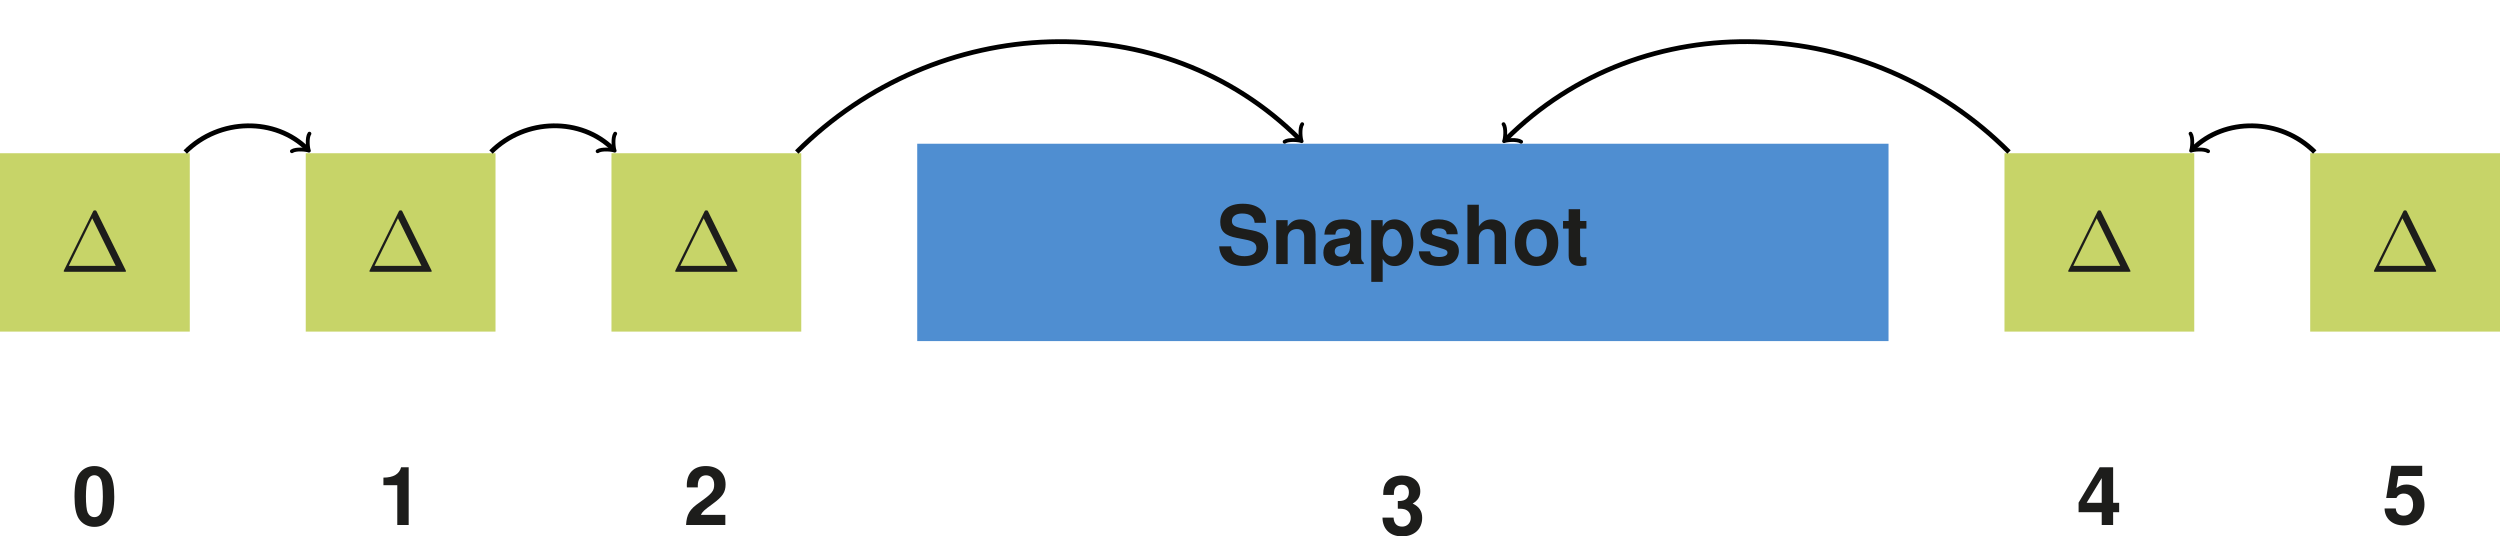
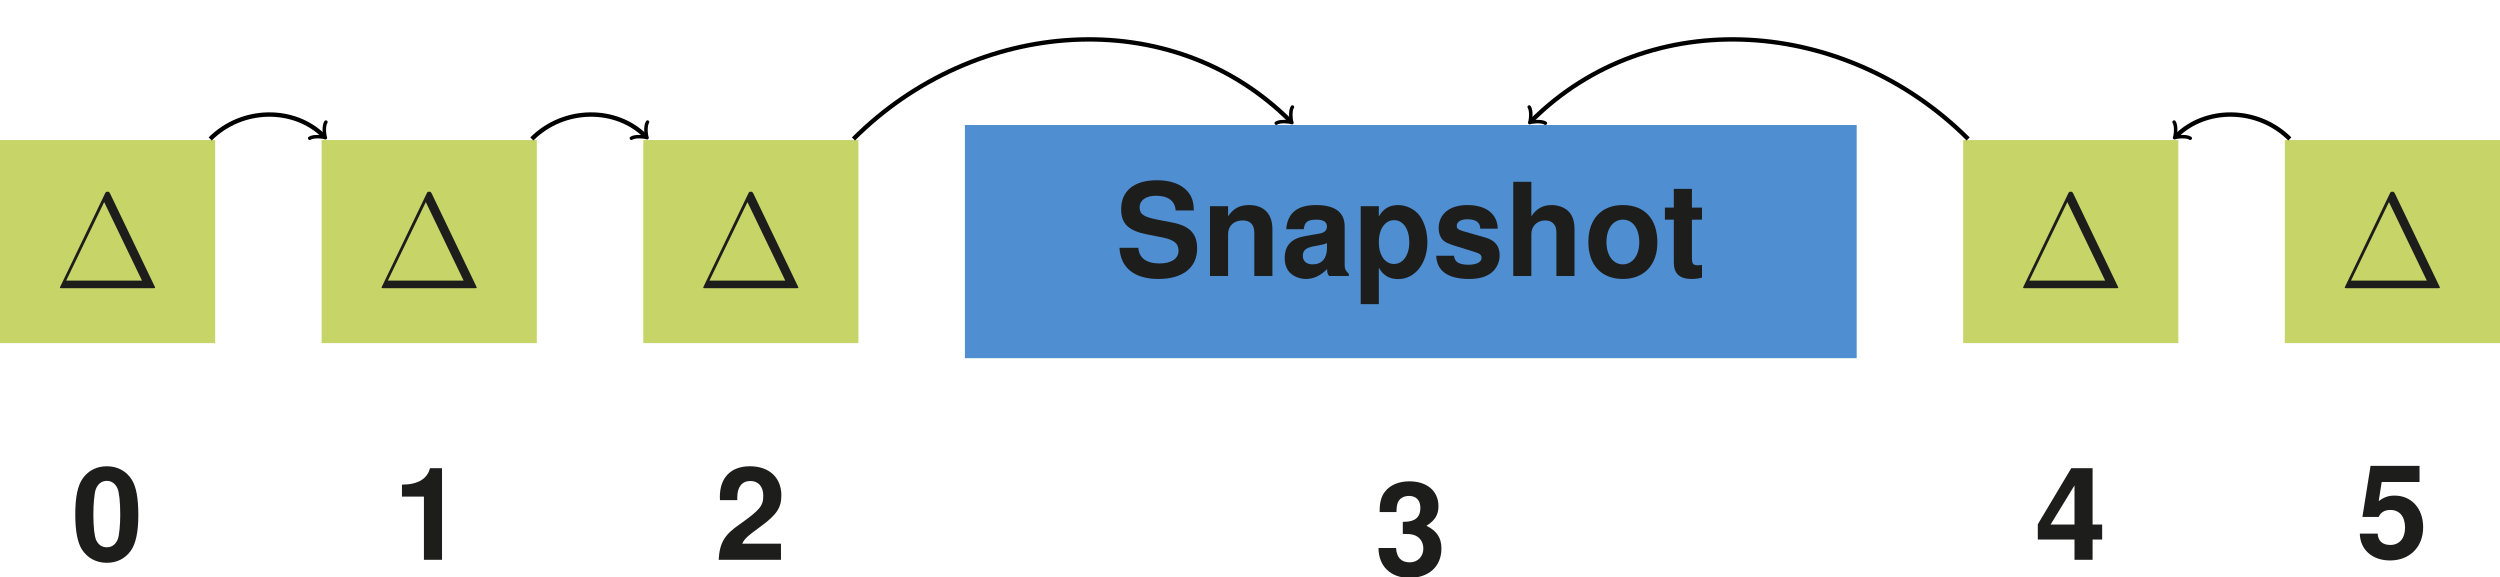
- <svg xmlns="http://www.w3.org/2000/svg" xmlns:xlink="http://www.w3.org/1999/xlink" version="1.1" width="416.692pt" height="89.281pt" viewBox="-.363 -15.309 416.692 89.281">
+ <svg xmlns="http://www.w3.org/2000/svg" xmlns:xlink="http://www.w3.org/1999/xlink" version="1.1" width="453.852pt" height="104.694pt" viewBox="-.363 -15.309 453.852 104.694">
  <defs>
-     <path id="g2-48" d="M3.707-9.83C2.675-9.83 1.792-9.396 1.208-8.595C.652-7.848 .394-6.612 .394-4.752C.394-3.055 .625-1.847 1.073-1.113C1.643-.204 2.58 .312 3.707 .312C4.752 .312 5.608-.109 6.205-.923C6.748-1.657 7.02-2.906 7.02-4.698C7.02-6.463 6.803-7.658 6.341-8.405C5.771-9.328 4.834-9.83 3.707-9.83ZM3.707-8.296C4.196-8.296 4.589-8.025 4.82-7.522C5.01-7.115 5.119-6.056 5.119-4.739C5.119-3.666 5.01-2.58 4.874-2.2C4.657-1.629 4.25-1.317 3.707-1.317C3.204-1.317 2.824-1.575 2.593-2.064C2.403-2.471 2.295-3.49 2.295-4.766C2.295-5.893 2.403-6.993 2.539-7.386C2.756-7.97 3.164-8.296 3.707-8.296Z" />
-     <path id="g2-49" d="M3.232-6.64V0H5.132V-9.627H3.87C3.571-8.486 2.58-7.902 .923-7.902V-6.64H3.232Z" />
-     <path id="g2-50" d="M6.952-1.697H2.879C3.123-2.213 3.422-2.485 4.834-3.517C6.504-4.739 6.993-5.472 6.993-6.775C6.993-8.636 5.716-9.83 3.693-9.83C1.697-9.83 .53-8.649 .53-6.612C.53-6.531 .53-6.422 .543-6.273H2.363V-6.585C2.363-7.658 2.865-8.283 3.734-8.283C4.576-8.283 5.092-7.699 5.092-6.735C5.092-5.676 4.752-5.255 2.634-3.748C1.005-2.634 .502-1.779 .407 0H6.952V-1.697Z" />
-     <path id="g2-51" d="M2.946-4.304C3.612-4.304 3.734-4.291 4.06-4.209C4.698-4.033 5.105-3.476 5.105-2.77C5.105-1.928 4.508-1.317 3.68-1.317C2.783-1.317 2.295-1.833 2.24-2.824H.394C.407-.896 1.67 .312 3.639 .312C5.689 .312 7.006-.896 7.006-2.77C7.006-3.897 6.517-4.63 5.431-5.16C6.327-5.716 6.694-6.327 6.694-7.21C6.694-8.812 5.499-9.83 3.639-9.83C2.539-9.83 1.616-9.45 1.073-8.744C.692-8.269 .516-7.617 .516-6.762V-6.599H2.281C2.295-7.115 2.335-7.373 2.43-7.617C2.607-8.038 3.041-8.296 3.598-8.296C4.359-8.296 4.793-7.834 4.793-7.033C4.793-6.069 4.236-5.581 3.109-5.581H2.946V-4.304Z" />
-     <path id="g2-52" d="M7.088-3.707H6.083V-9.627H3.843L.326-3.734V-2.132H4.182V0H6.083V-2.132H7.088V-3.707ZM4.182-3.707H1.67L4.182-7.821V-3.707Z" />
-     <path id="g2-53" d="M6.64-9.627H1.494L.638-4.263H2.349C2.553-4.739 2.987-4.997 3.571-4.997C4.535-4.997 5.119-4.304 5.119-3.136C5.119-2.01 4.521-1.317 3.571-1.317C2.743-1.317 2.281-1.738 2.24-2.512H.367C.394-.828 1.67 .312 3.544 .312C5.608 .312 7.02-1.1 7.02-3.177C7.02-5.146 5.798-6.504 4.019-6.504C3.381-6.504 2.906-6.341 2.349-5.92L2.661-7.93H6.64V-9.627Z" />
-     <path id="g2-83" d="M8.242-6.884C8.242-7.794 8.038-8.391 7.549-8.934C6.884-9.667 5.784-10.061 4.359-10.061C1.982-10.061 .611-8.948 .611-7.02C.611-5.485 1.385-4.739 3.394-4.359L4.779-4.087C6.137-3.829 6.64-3.449 6.64-2.648C6.64-1.819 5.879-1.317 4.644-1.317C3.259-1.317 2.485-1.901 2.417-2.96H.434C.557-.842 2.01 .312 4.535 .312C7.088 .312 8.595-.883 8.595-2.892C8.595-4.454 7.807-5.268 5.974-5.621L4.426-5.92C2.974-6.205 2.553-6.49 2.553-7.21C2.553-7.957 3.218-8.432 4.263-8.432C5.553-8.432 6.273-7.889 6.341-6.884H8.242Z" />
-     <path id="g2-97" d="M7.115-.231C6.775-.543 6.68-.747 6.68-1.127V-5.2C6.68-6.694 5.662-7.454 3.68-7.454S.665-6.612 .543-4.915H2.376C2.471-5.676 2.783-5.92 3.72-5.92C4.454-5.92 4.82-5.676 4.82-5.187C4.82-4.942 4.698-4.725 4.494-4.616C4.236-4.481 4.236-4.481 3.299-4.331L2.539-4.196C1.086-3.951 .38-3.204 .38-1.887C.38-1.263 .557-.747 .896-.38C1.317 .054 1.955 .312 2.607 .312C3.422 .312 4.168-.041 4.834-.733C4.834-.353 4.874-.217 5.051 0H7.115V-.231ZM4.82-2.946C4.82-1.847 4.277-1.222 3.313-1.222C2.675-1.222 2.281-1.561 2.281-2.105C2.281-2.675 2.58-2.946 3.367-3.109L4.019-3.232C4.521-3.327 4.603-3.354 4.82-3.462V-2.946Z" />
-     <path id="g2-104" d="M.91-9.898V0H2.811V-4.399C2.811-5.241 3.422-5.839 4.277-5.839C4.684-5.839 5.01-5.689 5.228-5.39C5.39-5.146 5.445-4.956 5.445-4.481V0H7.346V-4.915C7.346-5.825 7.101-6.477 6.599-6.898C6.178-7.251 5.567-7.454 4.956-7.454C4.019-7.454 3.34-7.074 2.811-6.273V-9.898H.91Z" />
-     <path id="g2-110" d="M.855-7.332V0H2.756V-4.399C2.756-5.268 3.367-5.839 4.291-5.839C5.105-5.839 5.513-5.39 5.513-4.521V0H7.414V-4.915C7.414-6.531 6.517-7.454 4.956-7.454C3.965-7.454 3.299-7.088 2.756-6.273V-7.332H.855Z" />
-     <path id="g2-111" d="M4.087-7.454C1.847-7.454 .475-5.974 .475-3.571C.475-1.154 1.847 .312 4.101 .312C6.327 .312 7.726-1.168 7.726-3.517C7.726-6.001 6.382-7.454 4.087-7.454ZM4.101-5.92C5.146-5.92 5.825-4.983 5.825-3.544C5.825-2.172 5.119-1.222 4.101-1.222C3.069-1.222 2.376-2.172 2.376-3.571S3.069-5.92 4.101-5.92Z" />
-     <path id="g2-112" d="M2.688-7.332H.788V2.96H2.688V-.869C3.15-.054 3.802 .326 4.725 .326C6.49 .326 7.794-1.331 7.794-3.557C7.794-4.589 7.495-5.621 7.006-6.3C6.517-6.993 5.608-7.454 4.725-7.454C3.802-7.454 3.15-7.061 2.688-6.246V-7.332ZM4.291-5.866C5.255-5.866 5.893-4.929 5.893-3.53C5.893-2.2 5.228-1.263 4.291-1.263C3.34-1.263 2.688-2.186 2.688-3.557S3.34-5.866 4.291-5.866Z" />
-     <path id="g2-115" d="M6.857-4.97C6.83-6.517 5.635-7.454 3.666-7.454C1.806-7.454 .652-6.517 .652-5.01C.652-4.521 .801-4.101 1.059-3.815C1.317-3.557 1.548-3.435 2.254-3.204L4.521-2.498C4.997-2.349 5.16-2.2 5.16-1.901C5.16-1.453 4.63-1.181 3.748-1.181C3.259-1.181 2.865-1.276 2.621-1.439C2.417-1.589 2.335-1.738 2.254-2.132H.394C.448-.53 1.629 .312 3.856 .312C4.874 .312 5.648 .095 6.192-.339S7.061-1.453 7.061-2.172C7.061-3.123 6.585-3.734 5.621-4.019L3.218-4.712C2.688-4.874 2.553-4.983 2.553-5.282C2.553-5.689 2.987-5.961 3.652-5.961C4.562-5.961 5.01-5.635 5.024-4.97H6.857Z" />
-     <path id="g2-116" d="M4.087-7.183H3.028V-9.152H1.127V-7.183H.19V-5.92H1.127V-1.412C1.127-.258 1.738 .312 2.987 .312C3.408 .312 3.748 .272 4.087 .163V-1.168C3.897-1.141 3.788-1.127 3.652-1.127C3.15-1.127 3.028-1.276 3.028-1.928V-5.92H4.087V-7.183Z" />
-     <path id="g0-1" d="M6.183-9.985C6.083-10.186 6.054-10.243 5.853-10.243C5.638-10.243 5.609-10.186 5.509-9.985L.717-.287C.689-.244 .66-.158 .66-.1C.66-.014 .674 0 .961 0H10.731C11.018 0 11.032-.014 11.032-.1C11.032-.158 11.004-.244 10.975-.287L6.183-9.985ZM5.409-8.923L9.325-.99H1.506L5.409-8.923Z" />
+     <path id="g2-48" d="M6.404-16.985C4.622-16.985 3.097-16.234 2.088-14.85C1.126-13.56 .68-11.425 .68-8.211C.68-5.278 1.079-3.191 1.853-1.924C2.839-.352 4.457 .54 6.404 .54C8.211 .54 9.689-.188 10.721-1.595C11.659-2.862 12.129-5.02 12.129-8.117C12.129-11.167 11.753-13.231 10.956-14.522C9.97-16.117 8.352-16.985 6.404-16.985ZM6.404-14.334C7.249-14.334 7.929-13.865 8.328-12.997C8.657-12.293 8.844-10.463 8.844-8.187C8.844-6.334 8.657-4.457 8.422-3.8C8.047-2.815 7.343-2.276 6.404-2.276C5.536-2.276 4.88-2.721 4.481-3.566C4.152-4.27 3.965-6.029 3.965-8.234C3.965-10.181 4.152-12.082 4.387-12.762C4.762-13.771 5.466-14.334 6.404-14.334Z" />
+     <path id="g2-49" d="M5.583-11.472V0H8.868V-16.633H6.686C6.17-14.662 4.457-13.654 1.595-13.654V-11.472H5.583Z" />
+     <path id="g2-50" d="M12.011-2.932H4.973C5.396-3.824 5.912-4.293 8.352-6.076C11.237-8.187 12.082-9.454 12.082-11.706C12.082-14.92 9.877-16.985 6.381-16.985C2.932-16.985 .915-14.944 .915-11.425C.915-11.284 .915-11.096 .938-10.838H4.082V-11.378C4.082-13.231 4.95-14.31 6.451-14.31C7.906-14.31 8.797-13.302 8.797-11.636C8.797-9.806 8.211-9.079 4.551-6.475C1.736-4.551 .868-3.073 .704 0H12.011V-2.932Z" />
+     <path id="g2-51" d="M5.091-7.437C6.24-7.437 6.451-7.413 7.014-7.272C8.117-6.968 8.821-6.006 8.821-4.786C8.821-3.331 7.789-2.276 6.358-2.276C4.809-2.276 3.965-3.167 3.871-4.88H.68C.704-1.548 2.886 .54 6.287 .54C9.83 .54 12.105-1.548 12.105-4.786C12.105-6.733 11.261-8 9.384-8.915C10.932-9.877 11.566-10.932 11.566-12.457C11.566-15.225 9.501-16.985 6.287-16.985C4.387-16.985 2.792-16.328 1.853-15.108C1.196-14.287 .891-13.161 .891-11.683V-11.401H3.941C3.965-12.293 4.035-12.739 4.199-13.161C4.504-13.888 5.255-14.334 6.217-14.334C7.531-14.334 8.281-13.536 8.281-12.152C8.281-10.486 7.319-9.642 5.372-9.642H5.091V-7.437Z" />
+     <path id="g2-52" d="M12.246-6.404H10.51V-16.633H6.639L.563-6.451V-3.683H7.226V0H10.51V-3.683H12.246V-6.404ZM7.226-6.404H2.886L7.226-13.513V-6.404Z" />
+     <path id="g2-53" d="M11.472-16.633H2.581L1.103-7.366H4.059C4.41-8.187 5.161-8.633 6.17-8.633C7.836-8.633 8.844-7.437 8.844-5.419C8.844-3.472 7.812-2.276 6.17-2.276C4.739-2.276 3.941-3.003 3.871-4.34H.633C.68-1.431 2.886 .54 6.123 .54C9.689 .54 12.129-1.9 12.129-5.49C12.129-8.891 10.017-11.237 6.944-11.237C5.841-11.237 5.02-10.956 4.059-10.228L4.598-13.7H11.472V-16.633Z" />
+     <path id="g2-83" d="M14.24-11.894C14.24-13.466 13.888-14.498 13.044-15.436C11.894-16.703 9.994-17.384 7.531-17.384C3.425-17.384 1.056-15.46 1.056-12.129C1.056-9.478 2.393-8.187 5.865-7.531L8.258-7.061C10.604-6.616 11.472-5.959 11.472-4.575C11.472-3.144 10.158-2.276 8.023-2.276C5.63-2.276 4.293-3.284 4.176-5.114H.751C.962-1.454 3.472 .54 7.836 .54C12.246 .54 14.85-1.525 14.85-4.997C14.85-7.695 13.489-9.102 10.322-9.712L7.648-10.228C5.138-10.721 4.41-11.214 4.41-12.457C4.41-13.747 5.56-14.568 7.366-14.568C9.595-14.568 10.838-13.63 10.956-11.894H14.24Z" />
+     <path id="g2-97" d="M12.293-.399C11.706-.938 11.542-1.29 11.542-1.947V-8.985C11.542-11.566 9.783-12.879 6.358-12.879S1.15-11.425 .938-8.492H4.105C4.27-9.806 4.809-10.228 6.428-10.228C7.695-10.228 8.328-9.806 8.328-8.962C8.328-8.539 8.117-8.164 7.765-7.976C7.319-7.742 7.319-7.742 5.701-7.484L4.387-7.249C1.877-6.827 .657-5.536 .657-3.261C.657-2.182 .962-1.29 1.548-.657C2.276 .094 3.378 .54 4.504 .54C5.912 .54 7.202-.07 8.352-1.267C8.352-.61 8.422-.375 8.727 0H12.293V-.399ZM8.328-5.091C8.328-3.191 7.39-2.111 5.724-2.111C4.622-2.111 3.941-2.698 3.941-3.636C3.941-4.622 4.457-5.091 5.818-5.372L6.944-5.583C7.812-5.748 7.953-5.795 8.328-5.982V-5.091Z" />
+     <path id="g2-104" d="M1.572-17.102V0H4.856V-7.601C4.856-9.055 5.912-10.088 7.39-10.088C8.094-10.088 8.657-9.83 9.032-9.313C9.313-8.891 9.407-8.563 9.407-7.742V0H12.692V-8.492C12.692-10.064 12.269-11.19 11.401-11.918C10.674-12.527 9.618-12.879 8.563-12.879C6.944-12.879 5.771-12.222 4.856-10.838V-17.102H1.572Z" />
+     <path id="g2-110" d="M1.478-12.668V0H4.762V-7.601C4.762-9.102 5.818-10.088 7.413-10.088C8.821-10.088 9.525-9.313 9.525-7.812V0H12.809V-8.492C12.809-11.284 11.261-12.879 8.563-12.879C6.85-12.879 5.701-12.246 4.762-10.838V-12.668H1.478Z" />
+     <path id="g2-111" d="M7.061-12.879C3.191-12.879 .821-10.322 .821-6.17C.821-1.994 3.191 .54 7.085 .54C10.932 .54 13.349-2.018 13.349-6.076C13.349-10.369 11.026-12.879 7.061-12.879ZM7.085-10.228C8.891-10.228 10.064-8.61 10.064-6.123C10.064-3.754 8.844-2.111 7.085-2.111C5.302-2.111 4.105-3.754 4.105-6.17S5.302-10.228 7.085-10.228Z" />
+     <path id="g2-112" d="M4.645-12.668H1.361V5.114H4.645V-1.501C5.443-.094 6.569 .563 8.164 .563C11.214 .563 13.466-2.299 13.466-6.146C13.466-7.929 12.95-9.712 12.105-10.885C11.261-12.082 9.689-12.879 8.164-12.879C6.569-12.879 5.443-12.199 4.645-10.791V-12.668ZM7.413-10.135C9.079-10.135 10.181-8.516 10.181-6.1C10.181-3.8 9.032-2.182 7.413-2.182C5.771-2.182 4.645-3.777 4.645-6.146S5.771-10.135 7.413-10.135Z" />
+     <path id="g2-115" d="M11.847-8.586C11.8-11.261 9.736-12.879 6.334-12.879C3.12-12.879 1.126-11.261 1.126-8.657C1.126-7.812 1.384-7.085 1.83-6.592C2.276-6.146 2.674-5.935 3.894-5.536L7.812-4.317C8.633-4.059 8.915-3.8 8.915-3.284C8.915-2.51 8-2.041 6.475-2.041C5.63-2.041 4.95-2.205 4.528-2.487C4.176-2.745 4.035-3.003 3.894-3.683H.68C.774-.915 2.815 .54 6.663 .54C8.422 .54 9.759 .164 10.698-.586S12.199-2.51 12.199-3.754C12.199-5.396 11.378-6.451 9.712-6.944L5.56-8.14C4.645-8.422 4.41-8.61 4.41-9.126C4.41-9.83 5.161-10.299 6.311-10.299C7.882-10.299 8.657-9.736 8.68-8.586H11.847Z" />
+     <path id="g2-116" d="M7.061-12.41H5.232V-15.812H1.947V-12.41H.328V-10.228H1.947V-2.44C1.947-.446 3.003 .54 5.161 .54C5.888 .54 6.475 .469 7.061 .282V-2.018C6.733-1.971 6.545-1.947 6.311-1.947C5.443-1.947 5.232-2.205 5.232-3.331V-10.228H7.061V-12.41Z" />
+     <path id="g0-1" d="M10.064-17.103C9.865-17.524 9.766-17.524 9.568-17.524C9.27-17.524 9.246-17.475 9.072-17.128L1.041-.421C1.016-.372 .917-.149 .917-.124C.917-.025 .942 0 1.388 0H17.723C18.169 0 18.194-.025 18.194-.124C18.194-.149 18.095-.372 18.07-.421L10.064-17.103ZM8.948-15.641L15.814-1.388H2.057L8.948-15.641Z" />
  </defs>
  <g id="page1">
-     <path d="M-.363 39.961H31.27V10.23H-.363Z" fill="#c7d468" />
-     <g fill="#1d1d1b" transform="matrix(1 0 0 1 -5.85304 4.9017)">
-       <use x="15.452" y="25.095" xlink:href="#g0-1" />
+     <path d="M-.363 46.98H38.699V10.117H-.363Z" fill="#c7d468" />
+     <g fill="#1d1d1b" transform="matrix(1 0 0 1 -9.56891 8.4673)">
+       <use x="19.168" y="28.549" xlink:href="#g0-1" />
    </g>
-     <path d="M50.598 39.961H82.227V10.23H50.598Z" fill="#c7d468" />
-     <g fill="#1d1d1b" transform="matrix(1 0 0 1 45.1063 4.9017)">
-       <use x="15.452" y="25.095" xlink:href="#g0-1" />
+     <path d="M58.027 46.98H97.09V10.117H58.027Z" fill="#c7d468" />
+     <g fill="#1d1d1b" transform="matrix(1 0 0 1 48.8221 8.4673)">
+       <use x="19.168" y="28.549" xlink:href="#g0-1" />
    </g>
-     <path d="M101.555 39.961H133.188V10.23H101.555Z" fill="#c7d468" />
-     <g fill="#1d1d1b" transform="matrix(1 0 0 1 96.0655 4.9017)">
-       <use x="15.452" y="25.095" xlink:href="#g0-1" />
+     <path d="M116.418 46.98H155.48V10.117H116.418Z" fill="#c7d468" />
+     <g fill="#1d1d1b" transform="matrix(1 0 0 1 107.2137 8.4673)">
+       <use x="19.168" y="28.549" xlink:href="#g0-1" />
    </g>
-     <path d="M152.516 41.543H314.411V8.648H152.516Z" fill="#4f8ed1" />
-     <g fill="#1d1d1b" transform="matrix(1 0 0 1 147.0245 3.6151)">
-       <use x="55.39" y="25.095" xlink:href="#g2-83" />
-       <use x="64.48" y="25.095" xlink:href="#g2-110" />
-       <use x="72.807" y="25.095" xlink:href="#g2-97" />
-       <use x="80.385" y="25.095" xlink:href="#g2-112" />
-       <use x="88.712" y="25.095" xlink:href="#g2-115" />
-       <use x="96.29" y="25.095" xlink:href="#g2-104" />
-       <use x="104.617" y="25.095" xlink:href="#g2-111" />
-       <use x="112.944" y="25.095" xlink:href="#g2-116" />
+     <path d="M174.808 49.715H336.703V7.383H174.808Z" fill="#4f8ed1" />
+     <g fill="#1d1d1b" transform="matrix(1 0 0 1 165.6047 6.2461)">
+       <use x="36.511" y="28.549" xlink:href="#g2-83" />
+       <use x="52.217" y="28.549" xlink:href="#g2-110" />
+       <use x="66.604" y="28.549" xlink:href="#g2-97" />
+       <use x="79.697" y="28.549" xlink:href="#g2-112" />
+       <use x="94.084" y="28.549" xlink:href="#g2-115" />
+       <use x="107.177" y="28.549" xlink:href="#g2-104" />
+       <use x="121.564" y="28.549" xlink:href="#g2-111" />
+       <use x="135.952" y="28.549" xlink:href="#g2-116" />
    </g>
-     <path d="M333.738 39.961H365.368V10.23H333.738Z" fill="#c7d468" />
-     <g fill="#1d1d1b" transform="matrix(1 0 0 1 328.2475 4.9017)">
-       <use x="15.452" y="25.095" xlink:href="#g0-1" />
+     <path d="M356.031 46.98H395.093V10.117H356.031Z" fill="#c7d468" />
+     <g fill="#1d1d1b" transform="matrix(1 0 0 1 346.8267 8.4673)">
+       <use x="19.168" y="28.549" xlink:href="#g0-1" />
    </g>
-     <path d="M384.695 39.961H416.329V10.23H384.695Z" fill="#c7d468" />
-     <g fill="#1d1d1b" transform="matrix(1 0 0 1 379.2065 4.9017)">
-       <use x="15.452" y="25.095" xlink:href="#g0-1" />
+     <path d="M414.422 46.98H453.488V10.117H414.422Z" fill="#c7d468" />
+     <g fill="#1d1d1b" transform="matrix(1 0 0 1 405.2177 8.4673)">
+       <use x="19.168" y="28.549" xlink:href="#g0-1" />
    </g>
-     <g fill="#1d1d1b" transform="matrix(1 0 0 1 -3.7888 47.105)">
-       <use x="15.452" y="25.095" xlink:href="#g2-48" />
+     <g fill="#1d1d1b" transform="matrix(1 0 0 1 -6.5462 57.7725)">
+       <use x="19.168" y="28.549" xlink:href="#g2-48" />
    </g>
-     <g fill="#1d1d1b" transform="matrix(1 0 0 1 47.1705 47.105)">
-       <use x="15.452" y="25.095" xlink:href="#g2-49" />
+     <g fill="#1d1d1b" transform="matrix(1 0 0 1 51.8448 57.7725)">
+       <use x="19.168" y="28.549" xlink:href="#g2-49" />
    </g>
-     <g fill="#1d1d1b" transform="matrix(1 0 0 1 98.1295 47.105)">
-       <use x="15.452" y="25.095" xlink:href="#g2-50" />
+     <g fill="#1d1d1b" transform="matrix(1 0 0 1 110.2357 57.7725)">
+       <use x="19.168" y="28.549" xlink:href="#g2-50" />
    </g>
-     <g fill="#1d1d1b" transform="matrix(1 0 0 1 214.2205 48.6872)">
-       <use x="15.452" y="25.095" xlink:href="#g2-51" />
+     <g fill="#1d1d1b" transform="matrix(1 0 0 1 230.0427 60.508)">
+       <use x="19.168" y="28.549" xlink:href="#g2-51" />
    </g>
-     <g fill="#1d1d1b" transform="matrix(1 0 0 1 330.3115 47.105)">
-       <use x="15.452" y="25.095" xlink:href="#g2-52" />
+     <g fill="#1d1d1b" transform="matrix(1 0 0 1 349.8497 57.7725)">
+       <use x="19.168" y="28.549" xlink:href="#g2-52" />
    </g>
-     <g fill="#1d1d1b" transform="matrix(1 0 0 1 381.2705 46.8597)">
-       <use x="15.452" y="25.095" xlink:href="#g2-53" />
+     <g fill="#1d1d1b" transform="matrix(1 0 0 1 408.2407 57.3486)">
+       <use x="19.168" y="28.549" xlink:href="#g2-53" />
    </g>
-     <path d="M30.512 10.031C36.262 4.289 45.602 4.289 50.852 9.531" stroke="#000" fill="none" stroke-width=".797" stroke-miterlimit="10" />
-     <path d="M51.215 6.969C50.758 7.609 50.941 9.441 51.125 9.805C50.762 9.625 48.93 9.441 48.289 9.898" stroke="#000" fill="none" stroke-width=".638" stroke-miterlimit="10" stroke-linecap="round" stroke-linejoin="round" />
-     <path d="M81.473 10.031C87.219 4.289 96.562 4.289 101.812 9.531" stroke="#000" fill="none" stroke-width=".797" stroke-miterlimit="10" />
-     <path d="M102.176 6.969C101.719 7.609 101.903 9.441 102.086 9.805C101.719 9.625 99.887 9.441 99.246 9.898" stroke="#000" fill="none" stroke-width=".638" stroke-miterlimit="10" stroke-linecap="round" stroke-linejoin="round" />
-     <path d="M132.434 10.031C155.792-13.328 193.458-14.91 216.316 7.949" stroke="#000" fill="none" stroke-width=".797" stroke-miterlimit="10" />
-     <path d="M216.684 5.387C216.227 6.027 216.407 7.859 216.59 8.223C216.227 8.039 214.395 7.859 213.754 8.316" stroke="#000" fill="none" stroke-width=".638" stroke-miterlimit="10" stroke-linecap="round" stroke-linejoin="round" />
-     <path d="M334.493 10.031C311.128-13.328 273.469-14.91 250.606 7.949" stroke="#000" fill="none" stroke-width=".797" stroke-miterlimit="10" />
-     <path d="M253.172 8.316C252.531 7.859 250.699 8.039 250.332 8.223C250.515 7.859 250.699 6.027 250.242 5.387" stroke="#000" fill="none" stroke-width=".638" stroke-miterlimit="10" stroke-linecap="round" stroke-linejoin="round" />
-     <path d="M385.454 10.031C379.704 4.289 370.363 4.289 365.113 9.531" stroke="#000" fill="none" stroke-width=".797" stroke-miterlimit="10" />
-     <path d="M367.676 9.898C367.035 9.441 365.203 9.625 364.84 9.805C365.023 9.441 365.207 7.609 364.75 6.969" stroke="#000" fill="none" stroke-width=".638" stroke-miterlimit="10" stroke-linecap="round" stroke-linejoin="round" />
+     <path d="M37.793 9.918C43.625 4.094 53.102 4.094 58.434 9.418" stroke="#000" fill="none" stroke-width=".797" stroke-miterlimit="10" />
+     <path d="M58.801 6.855C58.34 7.496 58.527 9.328 58.711 9.695C58.344 9.512 56.512 9.328 55.871 9.789" stroke="#000" fill="none" stroke-width=".638" stroke-miterlimit="10" stroke-linecap="round" stroke-linejoin="round" />
+     <path d="M96.184 9.918C102.016 4.094 111.492 4.094 116.824 9.418" stroke="#000" fill="none" stroke-width=".797" stroke-miterlimit="10" />
+     <path d="M117.191 6.855C116.734 7.496 116.918 9.328 117.101 9.695C116.734 9.512 114.902 9.328 114.261 9.789" stroke="#000" fill="none" stroke-width=".638" stroke-miterlimit="10" stroke-linecap="round" stroke-linejoin="round" />
+     <path d="M154.578 9.918C176.675-12.172 212.297-14.91 233.898 6.684" stroke="#000" fill="none" stroke-width=".797" stroke-miterlimit="10" />
+     <path d="M234.262 4.121C233.805 4.762 233.988 6.594 234.172 6.957C233.805 6.777 231.973 6.594 231.332 7.051" stroke="#000" fill="none" stroke-width=".638" stroke-miterlimit="10" stroke-linecap="round" stroke-linejoin="round" />
+     <path d="M356.937 9.918C334.84-12.172 299.218-14.91 277.617 6.684" stroke="#000" fill="none" stroke-width=".797" stroke-miterlimit="10" />
+     <path d="M280.179 7.051C279.539 6.594 277.707 6.777 277.343 6.957C277.527 6.594 277.711 4.762 277.25 4.121" stroke="#000" fill="none" stroke-width=".638" stroke-miterlimit="10" stroke-linecap="round" stroke-linejoin="round" />
+     <path d="M415.332 9.918C409.496 4.094 400.019 4.094 394.687 9.418" stroke="#000" fill="none" stroke-width=".797" stroke-miterlimit="10" />
+     <path d="M397.254 9.789C396.613 9.328 394.781 9.512 394.414 9.695C394.598 9.328 394.781 7.496 394.324 6.856" stroke="#000" fill="none" stroke-width=".638" stroke-miterlimit="10" stroke-linecap="round" stroke-linejoin="round" />
  </g>
</svg>
